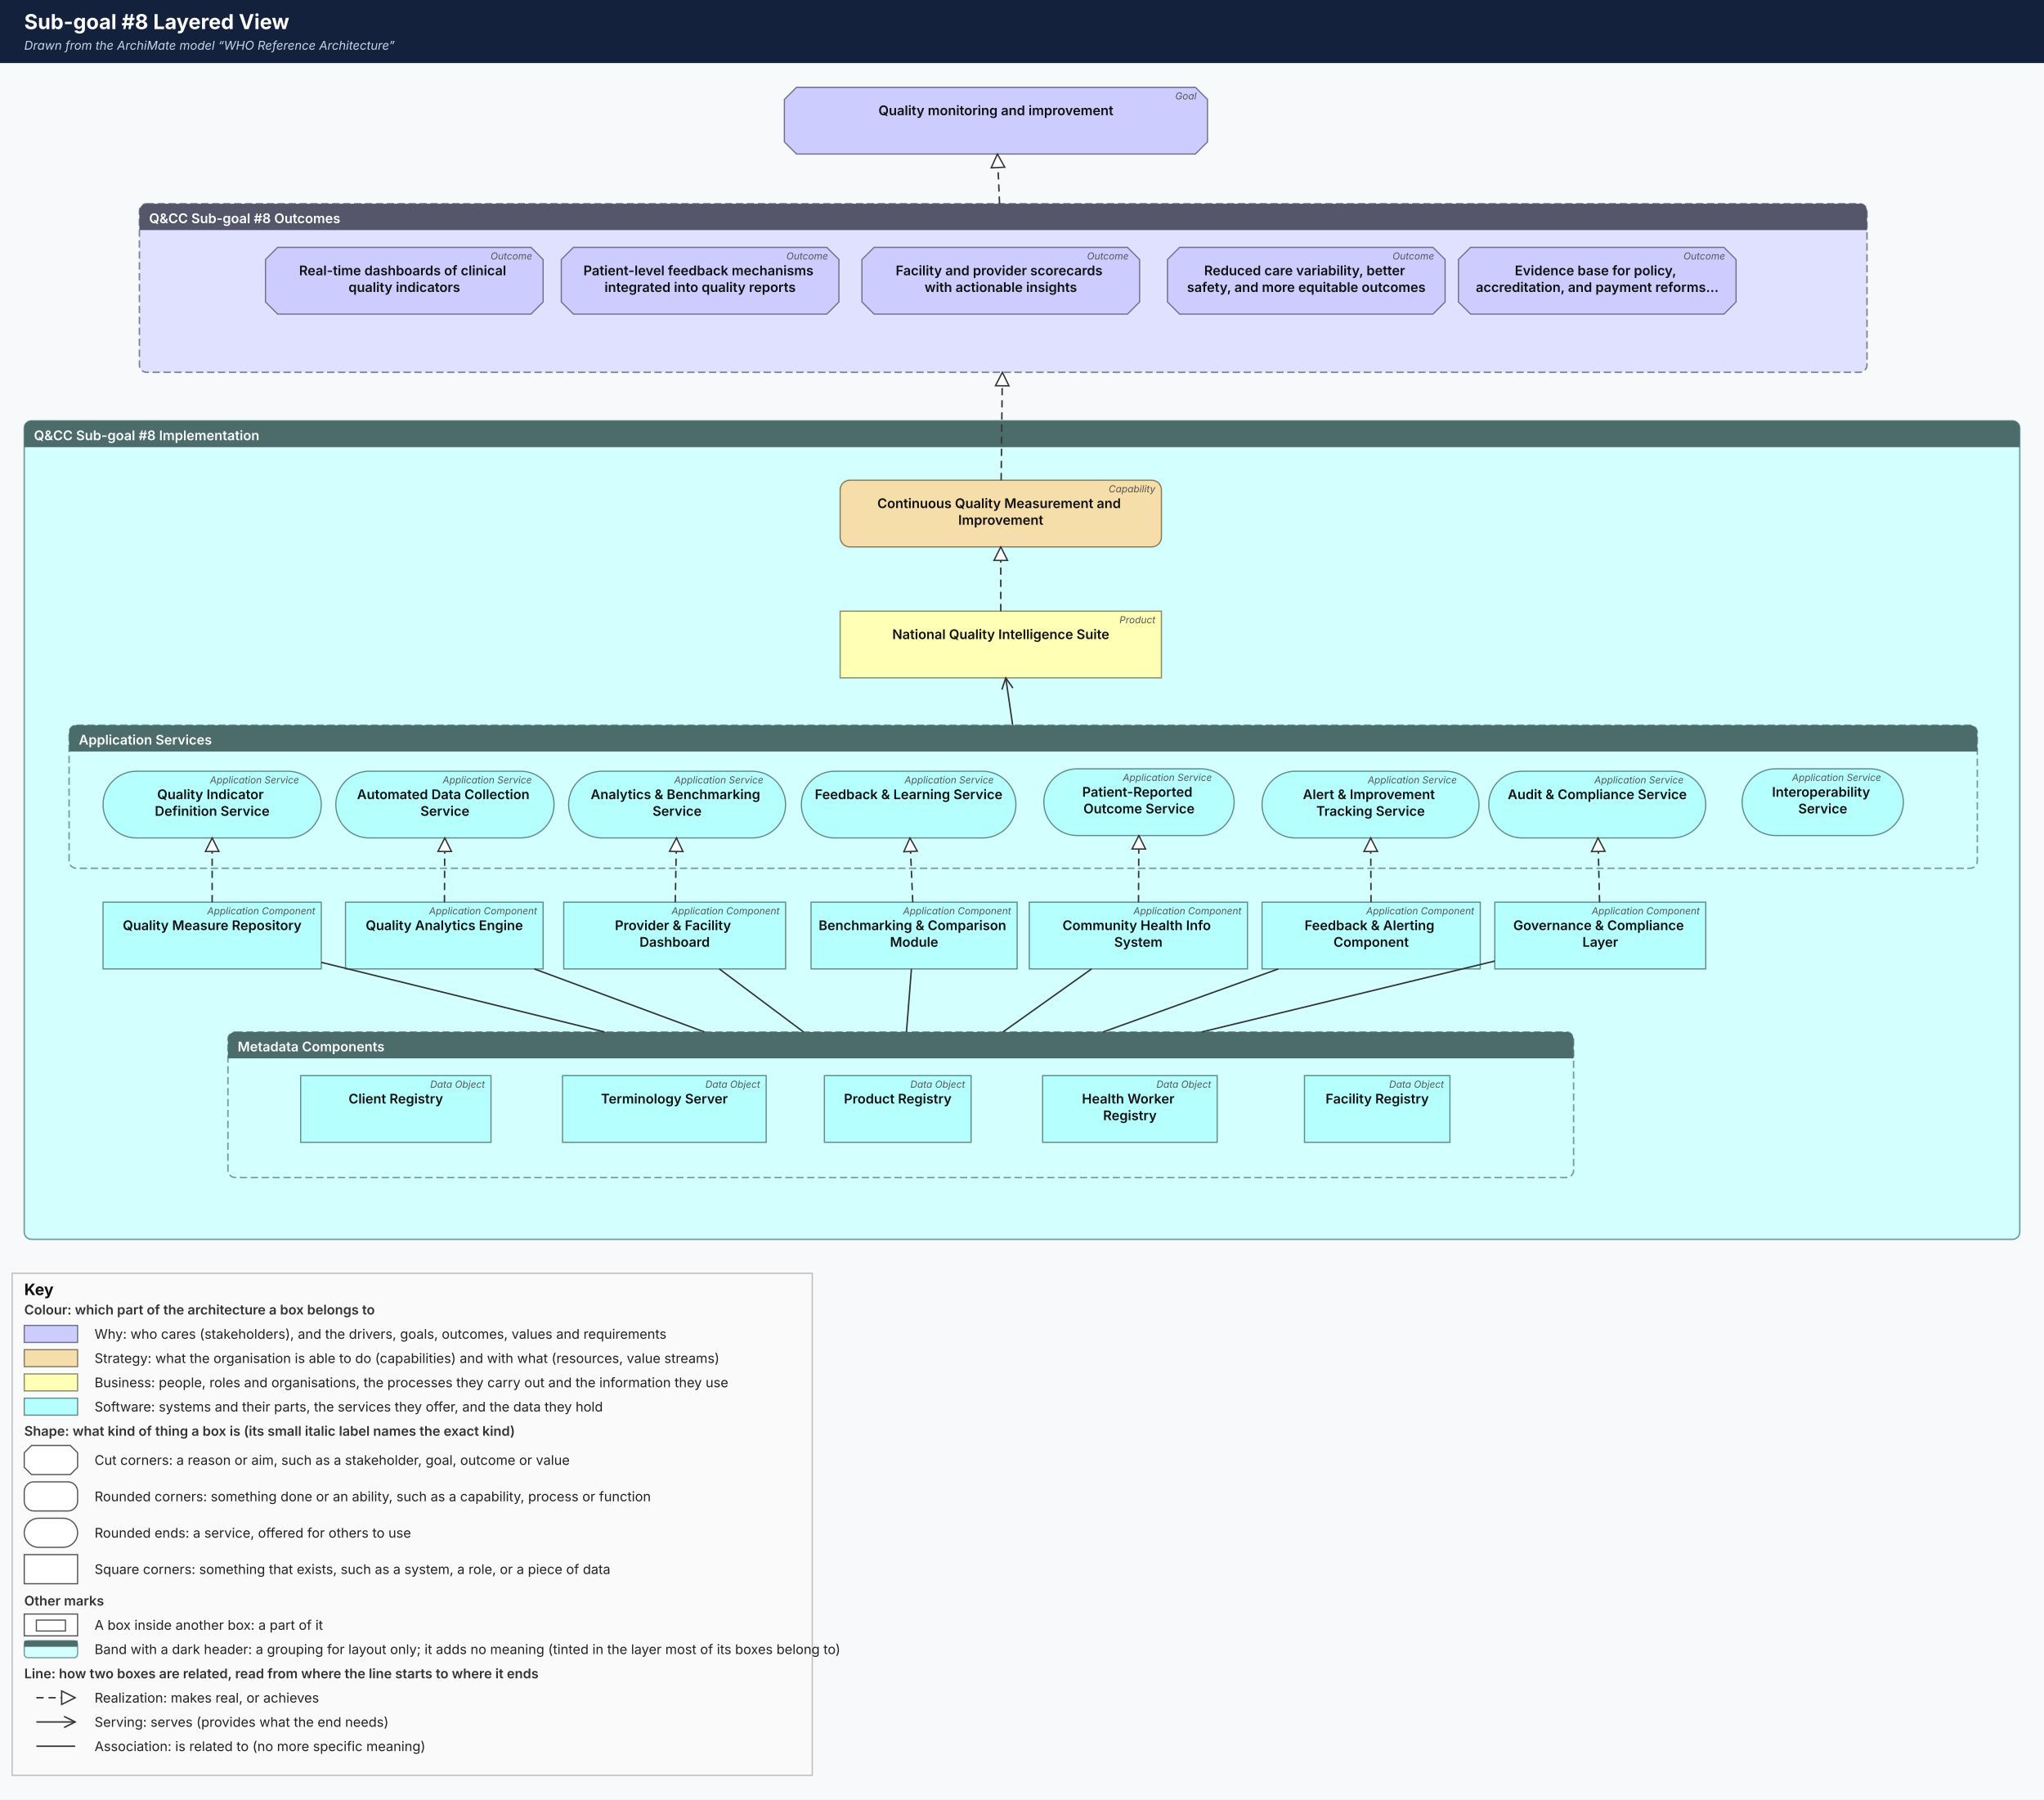
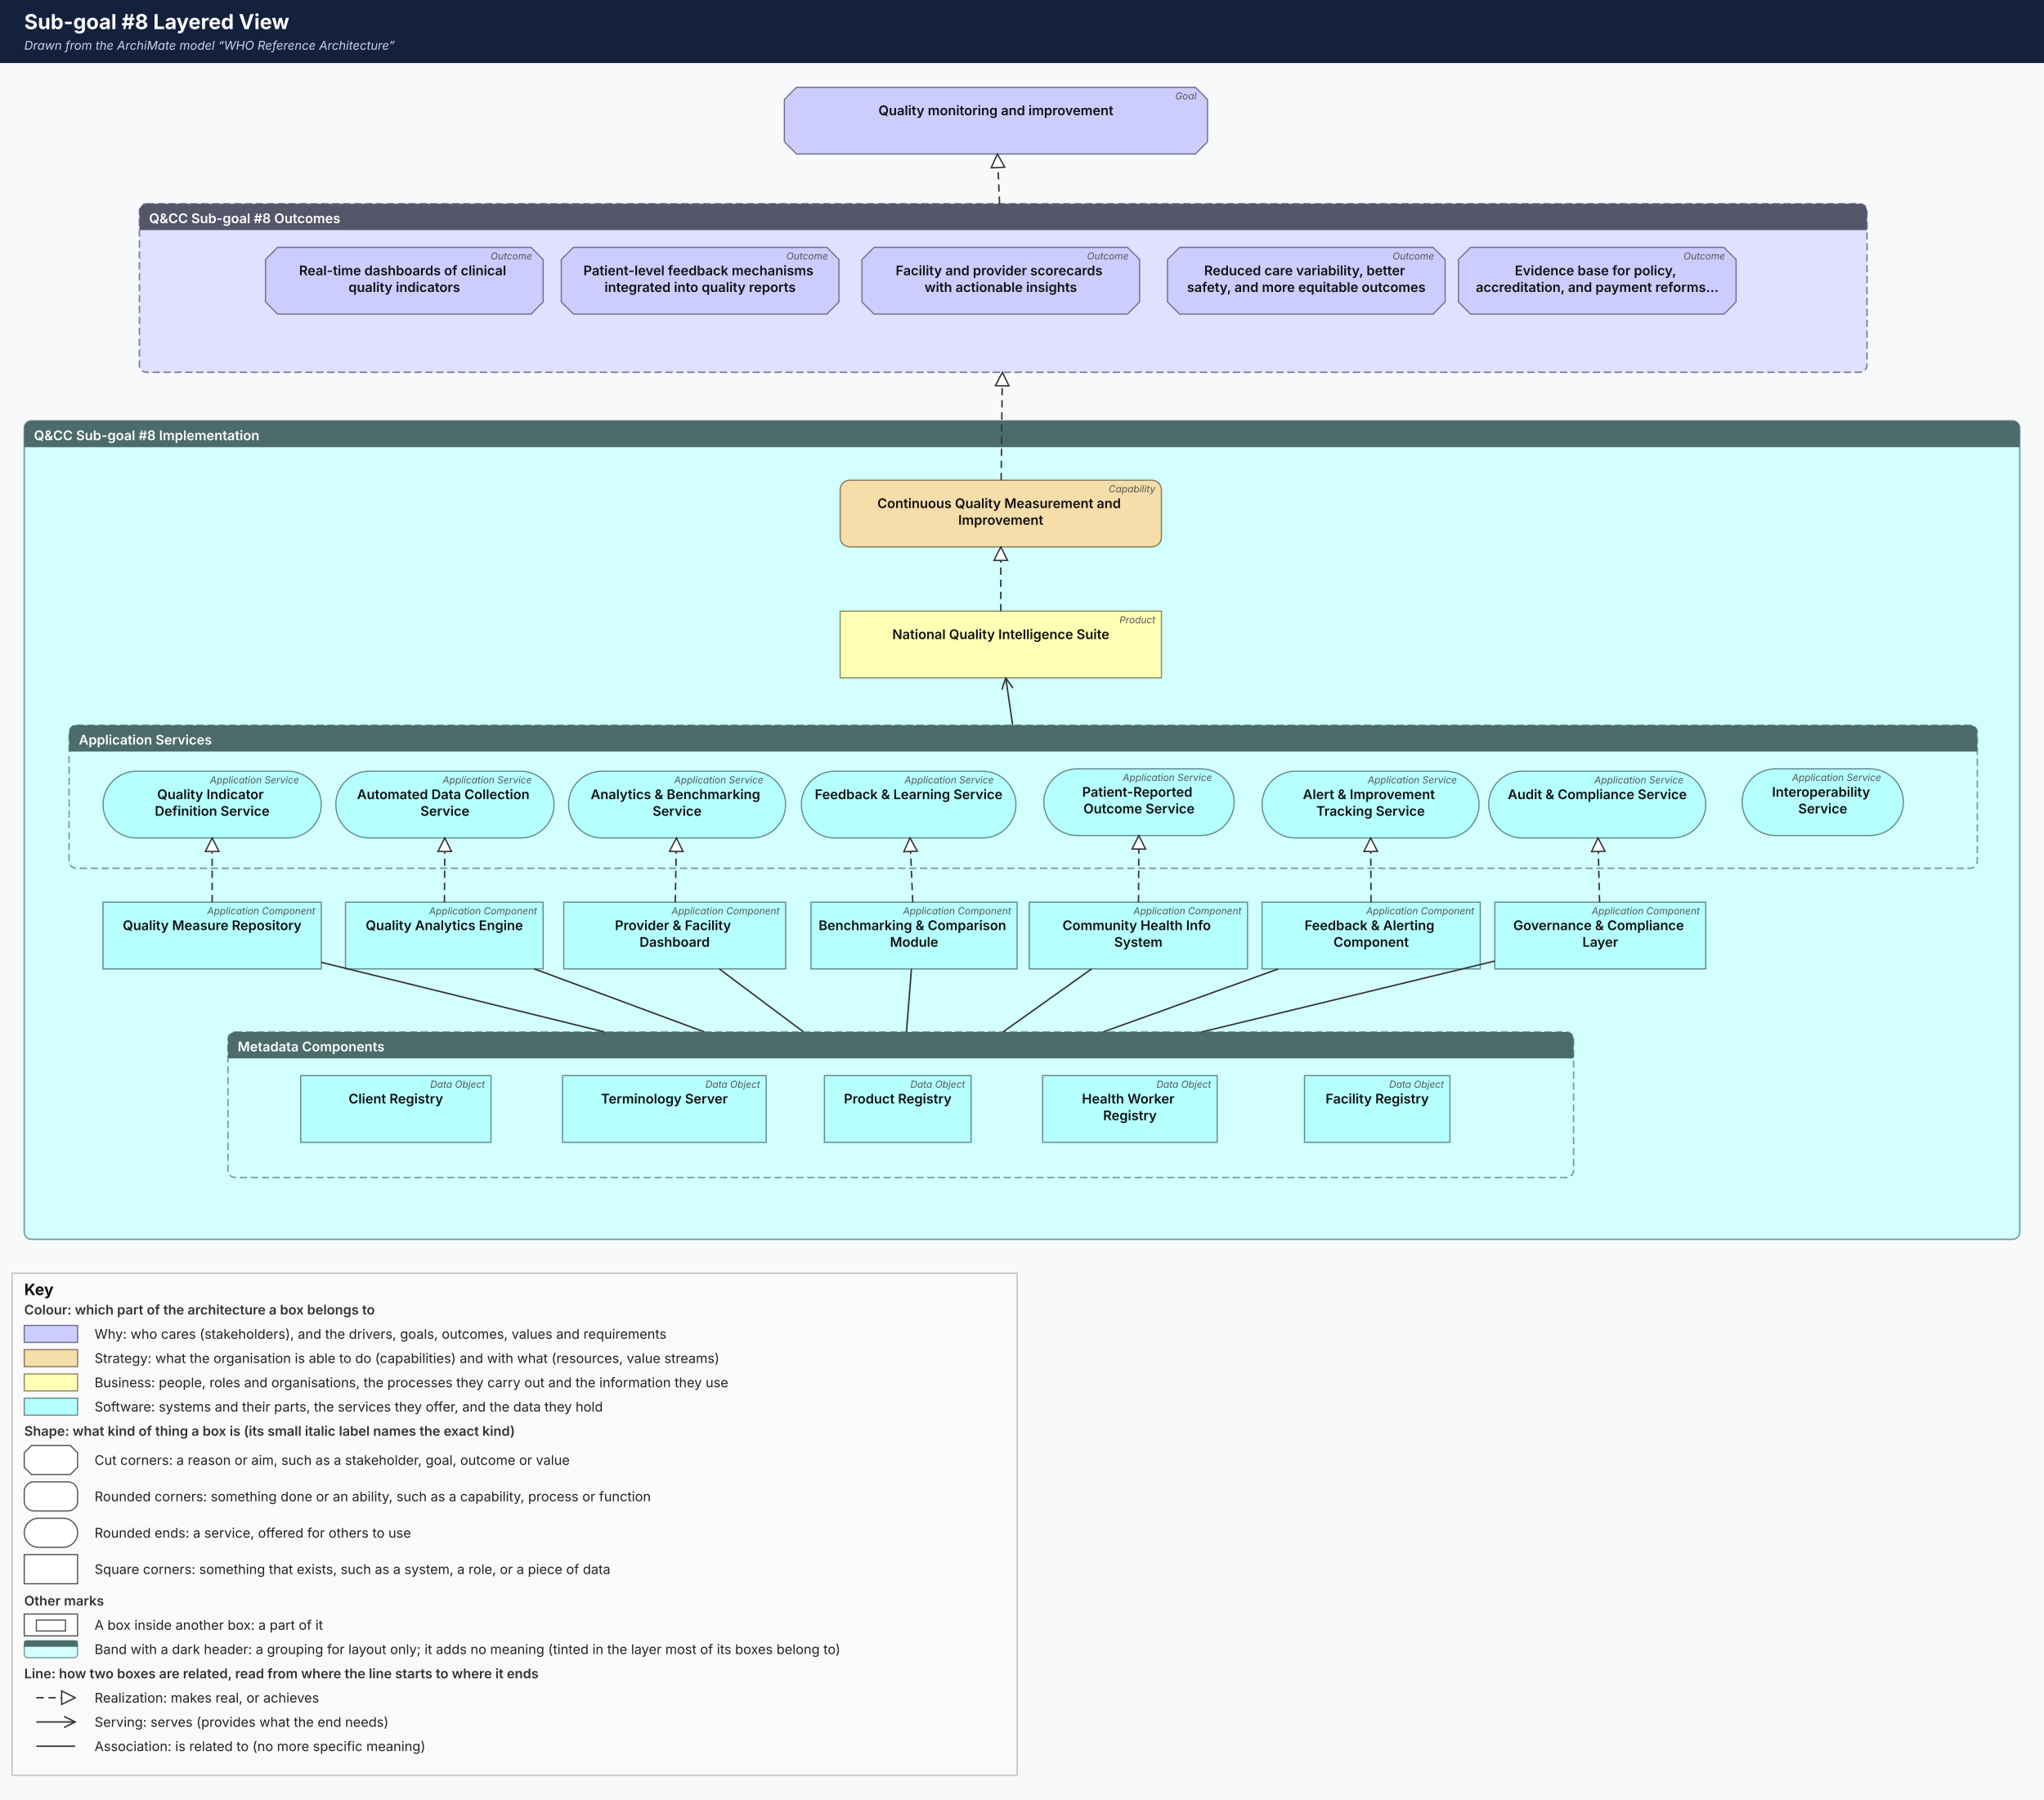
<svg xmlns="http://www.w3.org/2000/svg" viewBox="6 -48 1686 1484" width="1686" height="1484" role="img" aria-labelledby="av-title">
  <style>
.av-name{font:600 11px Inter, "Segoe UI", system-ui, -apple-system, Helvetica, Arial, sans-serif;fill:#111}
.av-type{font:italic 8px Inter, "Segoe UI", system-ui, -apple-system, Helvetica, Arial, sans-serif;fill:#555}
.av-group{font:600 11px Inter, "Segoe UI", system-ui, -apple-system, Helvetica, Arial, sans-serif;fill:#333}
.av-note{font:10px Inter, "Segoe UI", system-ui, -apple-system, Helvetica, Arial, sans-serif;fill:#222}
.av-key{font:11px Inter, "Segoe UI", system-ui, -apple-system, Helvetica, Arial, sans-serif;fill:#222}
.av-keyh{font:600 11px Inter, "Segoe UI", system-ui, -apple-system, Helvetica, Arial, sans-serif;fill:#333}
.av-keyt{font:700 13px Inter, "Segoe UI", system-ui, -apple-system, Helvetica, Arial, sans-serif;fill:#111}
.av-rel{font:9px Inter, "Segoe UI", system-ui, -apple-system, Helvetica, Arial, sans-serif;fill:#333;paint-order:stroke;stroke:#fff;stroke-width:3px}
a:hover rect,a:hover polygon,a:focus rect,a:focus polygon{stroke:#06c;stroke-width:2.5}
</style>
  <defs>
    <marker id="arrow-open" viewBox="0 0 12 12" refX="11" refY="6" markerWidth="11" markerHeight="11" orient="auto-start-reverse" markerUnits="userSpaceOnUse">
      <path d="M1 1 L11 6 L1 11" fill="none" stroke="#333" stroke-width="1.3" />
    </marker>
    <marker id="arrow-filled" viewBox="0 0 12 12" refX="11" refY="6" markerWidth="11" markerHeight="11" orient="auto-start-reverse" markerUnits="userSpaceOnUse">
      <path d="M1 1 L11 6 L1 11 Z" fill="#333" />
    </marker>
    <marker id="arrow-small" viewBox="0 0 10 10" refX="9" refY="5" markerWidth="8" markerHeight="8" orient="auto-start-reverse" markerUnits="userSpaceOnUse">
      <path d="M1 1 L9 5 L1 9" fill="none" stroke="#333" stroke-width="1.2" />
    </marker>
    <marker id="triangle-hollow" viewBox="0 0 14 14" refX="13" refY="7" markerWidth="13" markerHeight="13" orient="auto-start-reverse" markerUnits="userSpaceOnUse">
      <path d="M1 1 L13 7 L1 13 Z" fill="#fff" stroke="#333" stroke-width="1.2" />
    </marker>
    <marker id="diamond-filled" viewBox="0 0 16 10" refX="1" refY="5" markerWidth="16" markerHeight="10" orient="auto-start-reverse" markerUnits="userSpaceOnUse">
      <path d="M1 5 L8 1 L15 5 L8 9 Z" fill="#333" />
    </marker>
    <marker id="diamond-hollow" viewBox="0 0 16 10" refX="1" refY="5" markerWidth="16" markerHeight="10" orient="auto-start-reverse" markerUnits="userSpaceOnUse">
      <path d="M1 5 L8 1 L15 5 L8 9 Z" fill="#fff" stroke="#333" stroke-width="1.2" />
    </marker>
    <marker id="dot" viewBox="0 0 8 8" refX="4" refY="4" markerWidth="7" markerHeight="7" orient="auto" markerUnits="userSpaceOnUse">
      <circle cx="4" cy="4" r="3.2" fill="#333" />
    </marker>
    <pattern id="missing" width="8" height="8" patternUnits="userSpaceOnUse" patternTransform="rotate(45)">
      <rect width="8" height="8" fill="#fff" />
      <line x1="0" y1="0" x2="0" y2="8" stroke="#d33" stroke-width="2" />
    </pattern>
  </defs>
  <rect x="6" y="-48" width="1686" height="1484" fill="#f8f9fb" />
  <rect x="6" y="-48" width="1686" height="52" fill="#14213d" />
  <text x="26" y="-24" style="font:700 17px Inter, &quot;Segoe UI&quot;, system-ui, -apple-system, Helvetica, Arial, sans-serif;fill:#fff">Sub-goal #8 Layered View</text>
  <text x="26" y="-7" style="font:italic 10px Inter, &quot;Segoe UI&quot;, system-ui, -apple-system, Helvetica, Arial, sans-serif;fill:#c9d6e6">Drawn from the ArchiMate model “WHO Reference Architecture”</text>
  <g class="av-g">
    <rect x="26" y="299" width="1646" height="675" rx="6" fill="#d3ffff" stroke="#709e9e" stroke-width="1.2" />
    <path d="M26 305 a6 6 0 0 1 6 -6 h1634 a6 6 0 0 1 6 6 v15.75 h-1646 z" fill="#4c6b6b" />
    <text class="av-group" x="34" y="315" style="fill:#fff">Q&amp;CC Sub-goal #8 Implementation</text>
  </g>
  <a href="../../../en/dpi-h-ra/archimate/0.2.0-draft.2/elements/metadata-components-7cd0/" target="_top">
    <rect x="194" y="803" width="1110" height="120" rx="6" fill="#d3ffff" stroke="#709e9e" stroke-width="1.2" stroke-dasharray="6 3" />
    <path d="M194 809 a6 6 0 0 1 6 -6 h1098 a6 6 0 0 1 6 6 v15.75 h-1110 z" fill="#4c6b6b" />
    <text class="av-group" x="202" y="819" style="fill:#fff">Metadata Components</text>
  </a>
  <a href="../../../en/dpi-h-ra/archimate/0.2.0-draft.2/elements/product-registry/" target="_top">
    <rect x="686" y="839" width="121" height="55" fill="#b5ffff" stroke="#648c8c" stroke-width="1" />
    <text class="av-type" x="802" y="849" text-anchor="end">Data Object</text>
    <text class="av-name" x="746.5" y="862" text-anchor="middle">
      <tspan x="746.5" dy="0">Product Registry</tspan>
    </text>
  </a>
  <a href="../../../en/dpi-h-ra/archimate/0.2.0-draft.2/elements/client-registry-50b8/" target="_top">
    <rect x="254" y="839" width="157" height="55" fill="#b5ffff" stroke="#648c8c" stroke-width="1" />
    <text class="av-type" x="406" y="849" text-anchor="end">Data Object</text>
    <text class="av-name" x="332.5" y="862" text-anchor="middle">
      <tspan x="332.5" dy="0">Client Registry</tspan>
    </text>
  </a>
  <a href="../../../en/dpi-h-ra/archimate/0.2.0-draft.2/elements/facility-registry/" target="_top">
    <rect x="1082" y="839" width="120" height="55" fill="#b5ffff" stroke="#648c8c" stroke-width="1" />
    <text class="av-type" x="1197" y="849" text-anchor="end">Data Object</text>
    <text class="av-name" x="1142" y="862" text-anchor="middle">
      <tspan x="1142" dy="0">Facility Registry</tspan>
    </text>
  </a>
  <a href="../../../en/dpi-h-ra/archimate/0.2.0-draft.2/elements/health-worker-registry/" target="_top">
    <rect x="866" y="839" width="144" height="55" fill="#b5ffff" stroke="#648c8c" stroke-width="1" />
    <text class="av-type" x="1005" y="849" text-anchor="end">Data Object</text>
    <text class="av-name" x="938" y="862" text-anchor="middle">
      <tspan x="938" dy="0">Health Worker</tspan>
      <tspan x="938" dy="13.75">Registry</tspan>
    </text>
  </a>
  <a href="../../../en/dpi-h-ra/archimate/0.2.0-draft.2/elements/terminology-server-2493/" target="_top">
    <rect x="470" y="839" width="168" height="55" fill="#b5ffff" stroke="#648c8c" stroke-width="1" />
    <text class="av-type" x="633" y="849" text-anchor="end">Data Object</text>
    <text class="av-name" x="554" y="862" text-anchor="middle">
      <tspan x="554" dy="0">Terminology Server</tspan>
    </text>
  </a>
  <a href="../../../en/dpi-h-ra/archimate/0.2.0-draft.2/elements/q-cc-sub-goal-8-outcomes/" target="_top">
    <rect x="121" y="120" width="1425" height="139" rx="6" fill="#e0e0ff" stroke="#7e7e9e" stroke-width="1.2" stroke-dasharray="6 3" />
    <path d="M121 126 a6 6 0 0 1 6 -6 h1413 a6 6 0 0 1 6 6 v15.75 h-1425 z" fill="#56566b" />
    <text class="av-group" x="129" y="136" style="fill:#fff">Q&amp;CC Sub-goal #8 Outcomes</text>
  </a>
  <a href="../../../en/dpi-h-ra/archimate/0.2.0-draft.2/elements/patient-level-feedback-mechanisms-integrated-into-quality/" target="_top">
    <polygon points="479,156 688,156 698,166 698,201 688,211 479,211 469,201 469,166" fill="#ccccff" stroke="#70708c" stroke-width="1" />
    <text class="av-type" x="689" y="166" text-anchor="end">Outcome</text>
    <text class="av-name" x="583.5" y="179" text-anchor="middle">
      <tspan x="583.5" dy="0">Patient-level feedback mechanisms</tspan>
      <tspan x="583.5" dy="13.75">integrated into quality reports</tspan>
    </text>
  </a>
  <a href="../../../en/dpi-h-ra/archimate/0.2.0-draft.2/elements/application-services-d76a/" target="_top">
    <rect x="63" y="550" width="1574" height="118" rx="6" fill="#d3ffff" stroke="#709e9e" stroke-width="1.2" stroke-dasharray="6 3" />
    <path d="M63 556 a6 6 0 0 1 6 -6 h1562 a6 6 0 0 1 6 6 v15.75 h-1574 z" fill="#4c6b6b" />
    <text class="av-group" x="71" y="566" style="fill:#fff">Application Services</text>
  </a>
  <a href="../../../en/dpi-h-ra/archimate/0.2.0-draft.2/elements/interoperability-service/" target="_top">
    <rect x="1443" y="586" width="133" height="55" rx="27.5" fill="#b5ffff" stroke="#648c8c" stroke-width="1" />
    <text class="av-type" x="1557.667" y="596" text-anchor="end">Application Service</text>
    <text class="av-name" x="1509.5" y="609" text-anchor="middle">
      <tspan x="1509.5" dy="0">Interoperability</tspan>
      <tspan x="1509.5" dy="13.75">Service</tspan>
    </text>
  </a>
  <a href="../../../en/dpi-h-ra/archimate/0.2.0-draft.2/elements/patient-reported-outcome-service/" target="_top">
    <rect x="867" y="586" width="157" height="55" rx="27.5" fill="#b5ffff" stroke="#648c8c" stroke-width="1" />
    <text class="av-type" x="1005.667" y="596" text-anchor="end">Application Service</text>
    <text class="av-name" x="945.5" y="609" text-anchor="middle">
      <tspan x="945.5" dy="0">Patient-Reported</tspan>
      <tspan x="945.5" dy="13.75">Outcome Service</tspan>
    </text>
  </a>
  <a href="../../../en/dpi-h-ra/archimate/0.2.0-draft.2/elements/quality-monitoring-and-improvement/" target="_top">
    <polygon points="663,24 992,24 1002,34 1002,69 992,79 663,79 653,69 653,34" fill="#ccccff" stroke="#70708c" stroke-width="1" />
    <text class="av-type" x="993" y="34" text-anchor="end">Goal</text>
    <text class="av-name" x="827.5" y="47" text-anchor="middle">
      <tspan x="827.5" dy="0">Quality monitoring and improvement</tspan>
    </text>
  </a>
  <a href="../../../en/dpi-h-ra/archimate/0.2.0-draft.2/elements/continuous-quality-measurement-and-improvement/" target="_top">
    <rect x="699" y="348" width="265" height="55" rx="8" fill="#f5deaa" stroke="#877a5e" stroke-width="1" />
    <text class="av-type" x="959" y="358" text-anchor="end">Capability</text>
    <text class="av-name" x="831.5" y="371" text-anchor="middle">
      <tspan x="831.5" dy="0">Continuous Quality Measurement and</tspan>
      <tspan x="831.5" dy="13.75">Improvement</tspan>
    </text>
  </a>
  <a href="../../../en/dpi-h-ra/archimate/0.2.0-draft.2/elements/national-quality-intelligence-suite/" target="_top">
    <rect x="699" y="456" width="265" height="55" fill="#ffffb5" stroke="#8c8c64" stroke-width="1" />
    <text class="av-type" x="959" y="466" text-anchor="end">Product</text>
    <text class="av-name" x="831.5" y="479" text-anchor="middle">
      <tspan x="831.5" dy="0">National Quality Intelligence Suite</tspan>
    </text>
  </a>
  <a href="../../../en/dpi-h-ra/archimate/0.2.0-draft.2/elements/real-time-dashboards-of-clinical-quality-indicators/" target="_top">
    <polygon points="235,156 444,156 454,166 454,201 444,211 235,211 225,201 225,166" fill="#ccccff" stroke="#70708c" stroke-width="1" />
    <text class="av-type" x="445" y="166" text-anchor="end">Outcome</text>
    <text class="av-name" x="339.5" y="179" text-anchor="middle">
      <tspan x="339.5" dy="0">Real-time dashboards of clinical</tspan>
      <tspan x="339.5" dy="13.75">quality indicators</tspan>
    </text>
  </a>
  <a href="../../../en/dpi-h-ra/archimate/0.2.0-draft.2/elements/facility-and-provider-scorecards-with-actionable-insights/" target="_top">
    <polygon points="727,156 936,156 946,166 946,201 936,211 727,211 717,201 717,166" fill="#ccccff" stroke="#70708c" stroke-width="1" />
    <text class="av-type" x="937" y="166" text-anchor="end">Outcome</text>
    <text class="av-name" x="831.5" y="179" text-anchor="middle">
      <tspan x="831.5" dy="0">Facility and provider scorecards</tspan>
      <tspan x="831.5" dy="13.75">with actionable insights</tspan>
    </text>
  </a>
  <a href="../../../en/dpi-h-ra/archimate/0.2.0-draft.2/elements/reduced-care-variability-better-safety-and-more-equitable/" target="_top">
    <polygon points="979,156 1188,156 1198,166 1198,201 1188,211 979,211 969,201 969,166" fill="#ccccff" stroke="#70708c" stroke-width="1" />
    <text class="av-type" x="1189" y="166" text-anchor="end">Outcome</text>
    <text class="av-name" x="1083.5" y="179" text-anchor="middle">
      <tspan x="1083.5" dy="0">Reduced care variability, better</tspan>
      <tspan x="1083.5" dy="13.75">safety, and more equitable outcomes</tspan>
    </text>
  </a>
  <a href="../../../en/dpi-h-ra/archimate/0.2.0-draft.2/elements/evidence-base-for-policy-accreditation-and-payment-reforms/" target="_top">
    <polygon points="1219,156 1428,156 1438,166 1438,201 1428,211 1219,211 1209,201 1209,166" fill="#ccccff" stroke="#70708c" stroke-width="1" />
    <text class="av-type" x="1429" y="166" text-anchor="end">Outcome</text>
    <text class="av-name" x="1323.5" y="179" text-anchor="middle">
      <tspan x="1323.5" dy="0">Evidence base for policy,</tspan>
      <tspan x="1323.5" dy="13.75">accreditation, and payment reforms…</tspan>
    </text>
  </a>
  <a href="../../../en/dpi-h-ra/archimate/0.2.0-draft.2/elements/quality-indicator-definition-service/" target="_top">
    <rect x="91" y="588" width="180" height="55" rx="27.5" fill="#b5ffff" stroke="#648c8c" stroke-width="1" />
    <text class="av-type" x="252.667" y="598" text-anchor="end">Application Service</text>
    <text class="av-name" x="181" y="611" text-anchor="middle">
      <tspan x="181" dy="0">Quality Indicator</tspan>
      <tspan x="181" dy="13.75">Definition Service</tspan>
    </text>
  </a>
  <a href="../../../en/dpi-h-ra/archimate/0.2.0-draft.2/elements/automated-data-collection-service/" target="_top">
    <rect x="283" y="588" width="180" height="55" rx="27.5" fill="#b5ffff" stroke="#648c8c" stroke-width="1" />
    <text class="av-type" x="444.667" y="598" text-anchor="end">Application Service</text>
    <text class="av-name" x="373" y="611" text-anchor="middle">
      <tspan x="373" dy="0">Automated Data Collection</tspan>
      <tspan x="373" dy="13.75">Service</tspan>
    </text>
  </a>
  <a href="../../../en/dpi-h-ra/archimate/0.2.0-draft.2/elements/analytics-benchmarking-service/" target="_top">
    <rect x="475" y="588" width="179" height="55" rx="27.5" fill="#b5ffff" stroke="#648c8c" stroke-width="1" />
    <text class="av-type" x="635.667" y="598" text-anchor="end">Application Service</text>
    <text class="av-name" x="564.5" y="611" text-anchor="middle">
      <tspan x="564.5" dy="0">Analytics &amp; Benchmarking</tspan>
      <tspan x="564.5" dy="13.75">Service</tspan>
    </text>
  </a>
  <a href="../../../en/dpi-h-ra/archimate/0.2.0-draft.2/elements/feedback-learning-service/" target="_top">
    <rect x="667" y="588" width="177" height="55" rx="27.5" fill="#b5ffff" stroke="#648c8c" stroke-width="1" />
    <text class="av-type" x="825.667" y="598" text-anchor="end">Application Service</text>
    <text class="av-name" x="755.5" y="611" text-anchor="middle">
      <tspan x="755.5" dy="0">Feedback &amp; Learning Service</tspan>
    </text>
  </a>
  <a href="../../../en/dpi-h-ra/archimate/0.2.0-draft.2/elements/alert-improvement-tracking-service/" target="_top">
    <rect x="1047" y="588" width="179" height="55" rx="27.5" fill="#b5ffff" stroke="#648c8c" stroke-width="1" />
    <text class="av-type" x="1207.667" y="598" text-anchor="end">Application Service</text>
    <text class="av-name" x="1136.5" y="611" text-anchor="middle">
      <tspan x="1136.5" dy="0">Alert &amp; Improvement</tspan>
      <tspan x="1136.5" dy="13.75">Tracking Service</tspan>
    </text>
  </a>
  <a href="../../../en/dpi-h-ra/archimate/0.2.0-draft.2/elements/audit-compliance-service/" target="_top">
    <rect x="1234" y="588" width="179" height="55" rx="27.5" fill="#b5ffff" stroke="#648c8c" stroke-width="1" />
    <text class="av-type" x="1394.667" y="598" text-anchor="end">Application Service</text>
    <text class="av-name" x="1323.5" y="611" text-anchor="middle">
      <tspan x="1323.5" dy="0">Audit &amp; Compliance Service</tspan>
    </text>
  </a>
  <a href="../../../en/dpi-h-ra/archimate/0.2.0-draft.2/elements/quality-measure-repository/" target="_top">
    <rect x="91" y="696" width="180" height="55" fill="#b5ffff" stroke="#648c8c" stroke-width="1" />
    <text class="av-type" x="266" y="706" text-anchor="end">Application Component</text>
    <text class="av-name" x="181" y="719" text-anchor="middle">
      <tspan x="181" dy="0">Quality Measure Repository</tspan>
    </text>
  </a>
  <a href="../../../en/dpi-h-ra/archimate/0.2.0-draft.2/elements/quality-analytics-engine/" target="_top">
    <rect x="291" y="696" width="163" height="55" fill="#b5ffff" stroke="#648c8c" stroke-width="1" />
    <text class="av-type" x="449" y="706" text-anchor="end">Application Component</text>
    <text class="av-name" x="372.5" y="719" text-anchor="middle">
      <tspan x="372.5" dy="0">Quality Analytics Engine</tspan>
    </text>
  </a>
  <a href="../../../en/dpi-h-ra/archimate/0.2.0-draft.2/elements/provider-facility-dashboard/" target="_top">
    <rect x="471" y="696" width="183" height="55" fill="#b5ffff" stroke="#648c8c" stroke-width="1" />
    <text class="av-type" x="649" y="706" text-anchor="end">Application Component</text>
    <text class="av-name" x="562.5" y="719" text-anchor="middle">
      <tspan x="562.5" dy="0">Provider &amp; Facility</tspan>
      <tspan x="562.5" dy="13.75">Dashboard</tspan>
    </text>
  </a>
  <a href="../../../en/dpi-h-ra/archimate/0.2.0-draft.2/elements/benchmarking-comparison-module/" target="_top">
    <rect x="675" y="696" width="170" height="55" fill="#b5ffff" stroke="#648c8c" stroke-width="1" />
    <text class="av-type" x="840" y="706" text-anchor="end">Application Component</text>
    <text class="av-name" x="760" y="719" text-anchor="middle">
      <tspan x="760" dy="0">Benchmarking &amp; Comparison</tspan>
      <tspan x="760" dy="13.75">Module</tspan>
    </text>
  </a>
  <a href="../../../en/dpi-h-ra/archimate/0.2.0-draft.2/elements/community-health-info-system/" target="_top">
    <rect x="855" y="696" width="180" height="55" fill="#b5ffff" stroke="#648c8c" stroke-width="1" />
    <text class="av-type" x="1030" y="706" text-anchor="end">Application Component</text>
    <text class="av-name" x="945" y="719" text-anchor="middle">
      <tspan x="945" dy="0">Community Health Info</tspan>
      <tspan x="945" dy="13.75">System</tspan>
    </text>
  </a>
  <a href="../../../en/dpi-h-ra/archimate/0.2.0-draft.2/elements/feedback-alerting-component/" target="_top">
    <rect x="1047" y="696" width="180" height="55" fill="#b5ffff" stroke="#648c8c" stroke-width="1" />
    <text class="av-type" x="1222" y="706" text-anchor="end">Application Component</text>
    <text class="av-name" x="1137" y="719" text-anchor="middle">
      <tspan x="1137" dy="0">Feedback &amp; Alerting</tspan>
      <tspan x="1137" dy="13.75">Component</tspan>
    </text>
  </a>
  <a href="../../../en/dpi-h-ra/archimate/0.2.0-draft.2/elements/governance-compliance-layer/" target="_top">
    <rect x="1239" y="696" width="174" height="55" fill="#b5ffff" stroke="#648c8c" stroke-width="1" />
    <text class="av-type" x="1408" y="706" text-anchor="end">Application Component</text>
    <text class="av-name" x="1326" y="719" text-anchor="middle">
      <tspan x="1326" dy="0">Governance &amp; Compliance</tspan>
      <tspan x="1326" dy="13.75">Layer</tspan>
    </text>
  </a>
  <a href="../../../en/dpi-h-ra/archimate/0.2.0-draft.2/relationships/id-62ff11e69b4c4e0ab4f7787b6c82798f/" target="_top">
    <path d="M504.7 803 L271 745.6" fill="none" stroke="#333" stroke-width="1.2" />
    <path d="M504.7 803 L271 745.6" fill="none" stroke="transparent" stroke-width="8" />
  </a>
  <a href="../../../en/dpi-h-ra/archimate/0.2.0-draft.2/relationships/id-a561d90284854318a14f2e925c63a46d/" target="_top">
    <path d="M830.5 120 L828.7 79" fill="none" stroke="#333" stroke-width="1.2" stroke-dasharray="6 4" marker-end="url(#triangle-hollow)" />
    <path d="M830.5 120 L828.7 79" fill="none" stroke="transparent" stroke-width="8" />
  </a>
  <a href="../../../en/dpi-h-ra/archimate/0.2.0-draft.2/relationships/id-7db5853b9eb0439993ddb157e30d541c/" target="_top">
    <path d="M841.3 550 L835.6 511" fill="none" stroke="#333" stroke-width="1.2" marker-end="url(#arrow-open)" />
    <path d="M841.3 550 L835.6 511" fill="none" stroke="transparent" stroke-width="8" />
  </a>
  <a href="../../../en/dpi-h-ra/archimate/0.2.0-draft.2/relationships/id-474d687d06704d6980a20dfeff7f7663/" target="_top">
    <path d="M831.8 348 L832.8 259" fill="none" stroke="#333" stroke-width="1.2" stroke-dasharray="6 4" marker-end="url(#triangle-hollow)" />
    <path d="M831.8 348 L832.8 259" fill="none" stroke="transparent" stroke-width="8" />
  </a>
  <a href="../../../en/dpi-h-ra/archimate/0.2.0-draft.2/relationships/id-85b4b63685a34e6a88c45c44f1fb068a/" target="_top">
    <path d="M831.5 456 L831.5 403" fill="none" stroke="#333" stroke-width="1.2" stroke-dasharray="6 4" marker-end="url(#triangle-hollow)" />
    <path d="M831.5 456 L831.5 403" fill="none" stroke="transparent" stroke-width="8" />
  </a>
  <a href="../../../en/dpi-h-ra/archimate/0.2.0-draft.2/relationships/id-846c08aedcc2467aa7bbf11fefcf16f5/" target="_top">
    <path d="M181 696 L181 643" fill="none" stroke="#333" stroke-width="1.2" stroke-dasharray="6 4" marker-end="url(#triangle-hollow)" />
    <path d="M181 696 L181 643" fill="none" stroke="transparent" stroke-width="8" />
  </a>
  <a href="../../../en/dpi-h-ra/archimate/0.2.0-draft.2/relationships/id-bae2200bb6cb4f14841f018cd7ef7bcb/" target="_top">
    <path d="M372.6 696 L372.9 643" fill="none" stroke="#333" stroke-width="1.2" stroke-dasharray="6 4" marker-end="url(#triangle-hollow)" />
    <path d="M372.6 696 L372.9 643" fill="none" stroke="transparent" stroke-width="8" />
  </a>
  <a href="../../../en/dpi-h-ra/archimate/0.2.0-draft.2/relationships/id-c0ef3276d24f4a15bbf8dd877abb9ff7/" target="_top">
    <path d="M446.7 751 L587.1 803" fill="none" stroke="#333" stroke-width="1.2" />
    <path d="M446.7 751 L587.1 803" fill="none" stroke="transparent" stroke-width="8" />
  </a>
  <a href="../../../en/dpi-h-ra/archimate/0.2.0-draft.2/relationships/id-aba91a989b774c9ab2f85fcaddc2e4fd/" target="_top">
    <path d="M599.3 751 L668.8 803" fill="none" stroke="#333" stroke-width="1.2" />
    <path d="M599.3 751 L668.8 803" fill="none" stroke="transparent" stroke-width="8" />
  </a>
  <a href="../../../en/dpi-h-ra/archimate/0.2.0-draft.2/relationships/id-d15757a529ae408c966d92e84ab1b9d7/" target="_top">
    <path d="M563 696 L564 643" fill="none" stroke="#333" stroke-width="1.2" stroke-dasharray="6 4" marker-end="url(#triangle-hollow)" />
    <path d="M563 696 L564 643" fill="none" stroke="transparent" stroke-width="8" />
  </a>
  <a href="../../../en/dpi-h-ra/archimate/0.2.0-draft.2/relationships/id-213935a144264715aa957a0a536545e2/" target="_top">
    <path d="M757.8 751 L753.7 803" fill="none" stroke="#333" stroke-width="1.2" />
    <path d="M757.8 751 L753.7 803" fill="none" stroke="transparent" stroke-width="8" />
  </a>
  <a href="../../../en/dpi-h-ra/archimate/0.2.0-draft.2/relationships/id-2da5e32b718a4f2fa221b18f1e2f4845/" target="_top">
    <path d="M758.9 696 L756.6 643" fill="none" stroke="#333" stroke-width="1.2" stroke-dasharray="6 4" marker-end="url(#triangle-hollow)" />
    <path d="M758.9 696 L756.6 643" fill="none" stroke="transparent" stroke-width="8" />
  </a>
  <a href="../../../en/dpi-h-ra/archimate/0.2.0-draft.2/relationships/id-3fd80591981f4bb1804459ede7810af2/" target="_top">
    <path d="M906.4 751 L833.3 803" fill="none" stroke="#333" stroke-width="1.2" />
    <path d="M906.4 751 L833.3 803" fill="none" stroke="transparent" stroke-width="8" />
  </a>
  <a href="../../../en/dpi-h-ra/archimate/0.2.0-draft.2/relationships/id-ee04b8efd5374971b4a03255c84d6c32/" target="_top">
    <path d="M945.1 696 L945.4 641" fill="none" stroke="#333" stroke-width="1.2" stroke-dasharray="6 4" marker-end="url(#triangle-hollow)" />
    <path d="M945.1 696 L945.4 641" fill="none" stroke="transparent" stroke-width="8" />
  </a>
  <a href="../../../en/dpi-h-ra/archimate/0.2.0-draft.2/relationships/id-d77baa9f203a46918af4a33fb3d434dd/" target="_top">
    <path d="M1060.5 751 L915.9 803" fill="none" stroke="#333" stroke-width="1.2" />
    <path d="M1060.5 751 L915.9 803" fill="none" stroke="transparent" stroke-width="8" />
  </a>
  <a href="../../../en/dpi-h-ra/archimate/0.2.0-draft.2/relationships/id-abd5cc3e3f6a4486a6ca21eeede1d1d7/" target="_top">
    <path d="M1136.9 696 L1136.6 643" fill="none" stroke="#333" stroke-width="1.2" stroke-dasharray="6 4" marker-end="url(#triangle-hollow)" />
    <path d="M1136.9 696 L1136.6 643" fill="none" stroke="transparent" stroke-width="8" />
  </a>
  <a href="../../../en/dpi-h-ra/archimate/0.2.0-draft.2/relationships/id-41baf278c7e04435b585769190fbaae3/" target="_top">
    <path d="M1239 744.5 L997.2 803" fill="none" stroke="#333" stroke-width="1.2" />
    <path d="M1239 744.5 L997.2 803" fill="none" stroke="transparent" stroke-width="8" />
  </a>
  <a href="../../../en/dpi-h-ra/archimate/0.2.0-draft.2/relationships/id-a8a2d1c2403d486c805aa20b71d24d62/" target="_top">
    <path d="M1325.4 696 L1324.1 643" fill="none" stroke="#333" stroke-width="1.2" stroke-dasharray="6 4" marker-end="url(#triangle-hollow)" />
    <path d="M1325.4 696 L1324.1 643" fill="none" stroke="transparent" stroke-width="8" />
  </a>
  <g class="av-legend">
-     <rect x="16" y="1002" width="660" height="414" fill="#fafafa" stroke="#bbb" />
+     <rect x="16" y="1002" width="829" height="414" fill="#fafafa" stroke="#bbb" />
    <text class="av-keyt" x="26" y="1020">Key</text>
    <text class="av-keyh" x="26" y="1036">Colour: which part of the architecture a box belongs to</text>
    <rect x="26" y="1045" width="44" height="14" fill="#ccccff" stroke="#70708c" />
    <text class="av-key" x="84" y="1056">Why: who cares (stakeholders), and the drivers, goals, outcomes, values and requirements</text>
    <rect x="26" y="1065" width="44" height="14" fill="#f5deaa" stroke="#877a5e" />
    <text class="av-key" x="84" y="1076">Strategy: what the organisation is able to do (capabilities) and with what (resources, value streams)</text>
    <rect x="26" y="1085" width="44" height="14" fill="#ffffb5" stroke="#8c8c64" />
    <text class="av-key" x="84" y="1096">Business: people, roles and organisations, the processes they carry out and the information they use</text>
    <rect x="26" y="1105" width="44" height="14" fill="#b5ffff" stroke="#648c8c" />
    <text class="av-key" x="84" y="1116">Software: systems and their parts, the services they offer, and the data they hold</text>
    <text class="av-keyh" x="26" y="1136">Shape: what kind of thing a box is (its small italic label names the exact kind)</text>
    <polygon points="32,1144 64,1144 70,1150 70,1162 64,1168 32,1168 26,1162 26,1150" fill="#fff" stroke="#555" />
    <text class="av-key" x="84" y="1160">Cut corners: a reason or aim, such as a stakeholder, goal, outcome or value</text>
    <rect x="26" y="1174" width="44" height="24" rx="8" fill="#fff" stroke="#555" />
    <text class="av-key" x="84" y="1190">Rounded corners: something done or an ability, such as a capability, process or function</text>
    <rect x="26" y="1204" width="44" height="24" rx="12" fill="#fff" stroke="#555" />
    <text class="av-key" x="84" y="1220">Rounded ends: a service, offered for others to use</text>
    <rect x="26" y="1234" width="44" height="24" fill="#fff" stroke="#555" />
    <text class="av-key" x="84" y="1250">Square corners: something that exists, such as a system, a role, or a piece of data</text>
    <text class="av-keyh" x="26" y="1276">Other marks</text>
    <rect x="26" y="1283" width="44" height="18" fill="#fff" stroke="#555" />
    <rect x="36" y="1288" width="24" height="9" fill="#fff" stroke="#555" />
    <text class="av-key" x="84" y="1296">A box inside another box: a part of it</text>
    <rect x="26" y="1305" width="44" height="14" rx="3" fill="#d3ffff" stroke="#709e9e" />
    <rect x="26" y="1305" width="44" height="5" fill="#4c6b6b" />
    <text class="av-key" x="84" y="1316">Band with a dark header: a grouping for layout only; it adds no meaning (tinted in the layer most of its boxes belong to)</text>
    <text class="av-keyh" x="26" y="1336">Line: how two boxes are related, read from where the line starts to where it ends</text>
    <path d="M36 1352 L68 1352" fill="none" stroke="#333" stroke-width="1.2" stroke-dasharray="6 4" marker-end="url(#triangle-hollow)" />
    <text class="av-key" x="84" y="1356">Realization: makes real, or achieves</text>
    <path d="M36 1372 L68 1372" fill="none" stroke="#333" stroke-width="1.2" marker-end="url(#arrow-open)" />
    <text class="av-key" x="84" y="1376">Serving: serves (provides what the end needs)</text>
    <path d="M36 1392 L68 1392" fill="none" stroke="#333" stroke-width="1.2" />
    <text class="av-key" x="84" y="1396">Association: is related to (no more specific meaning)</text>
  </g>
</svg>
